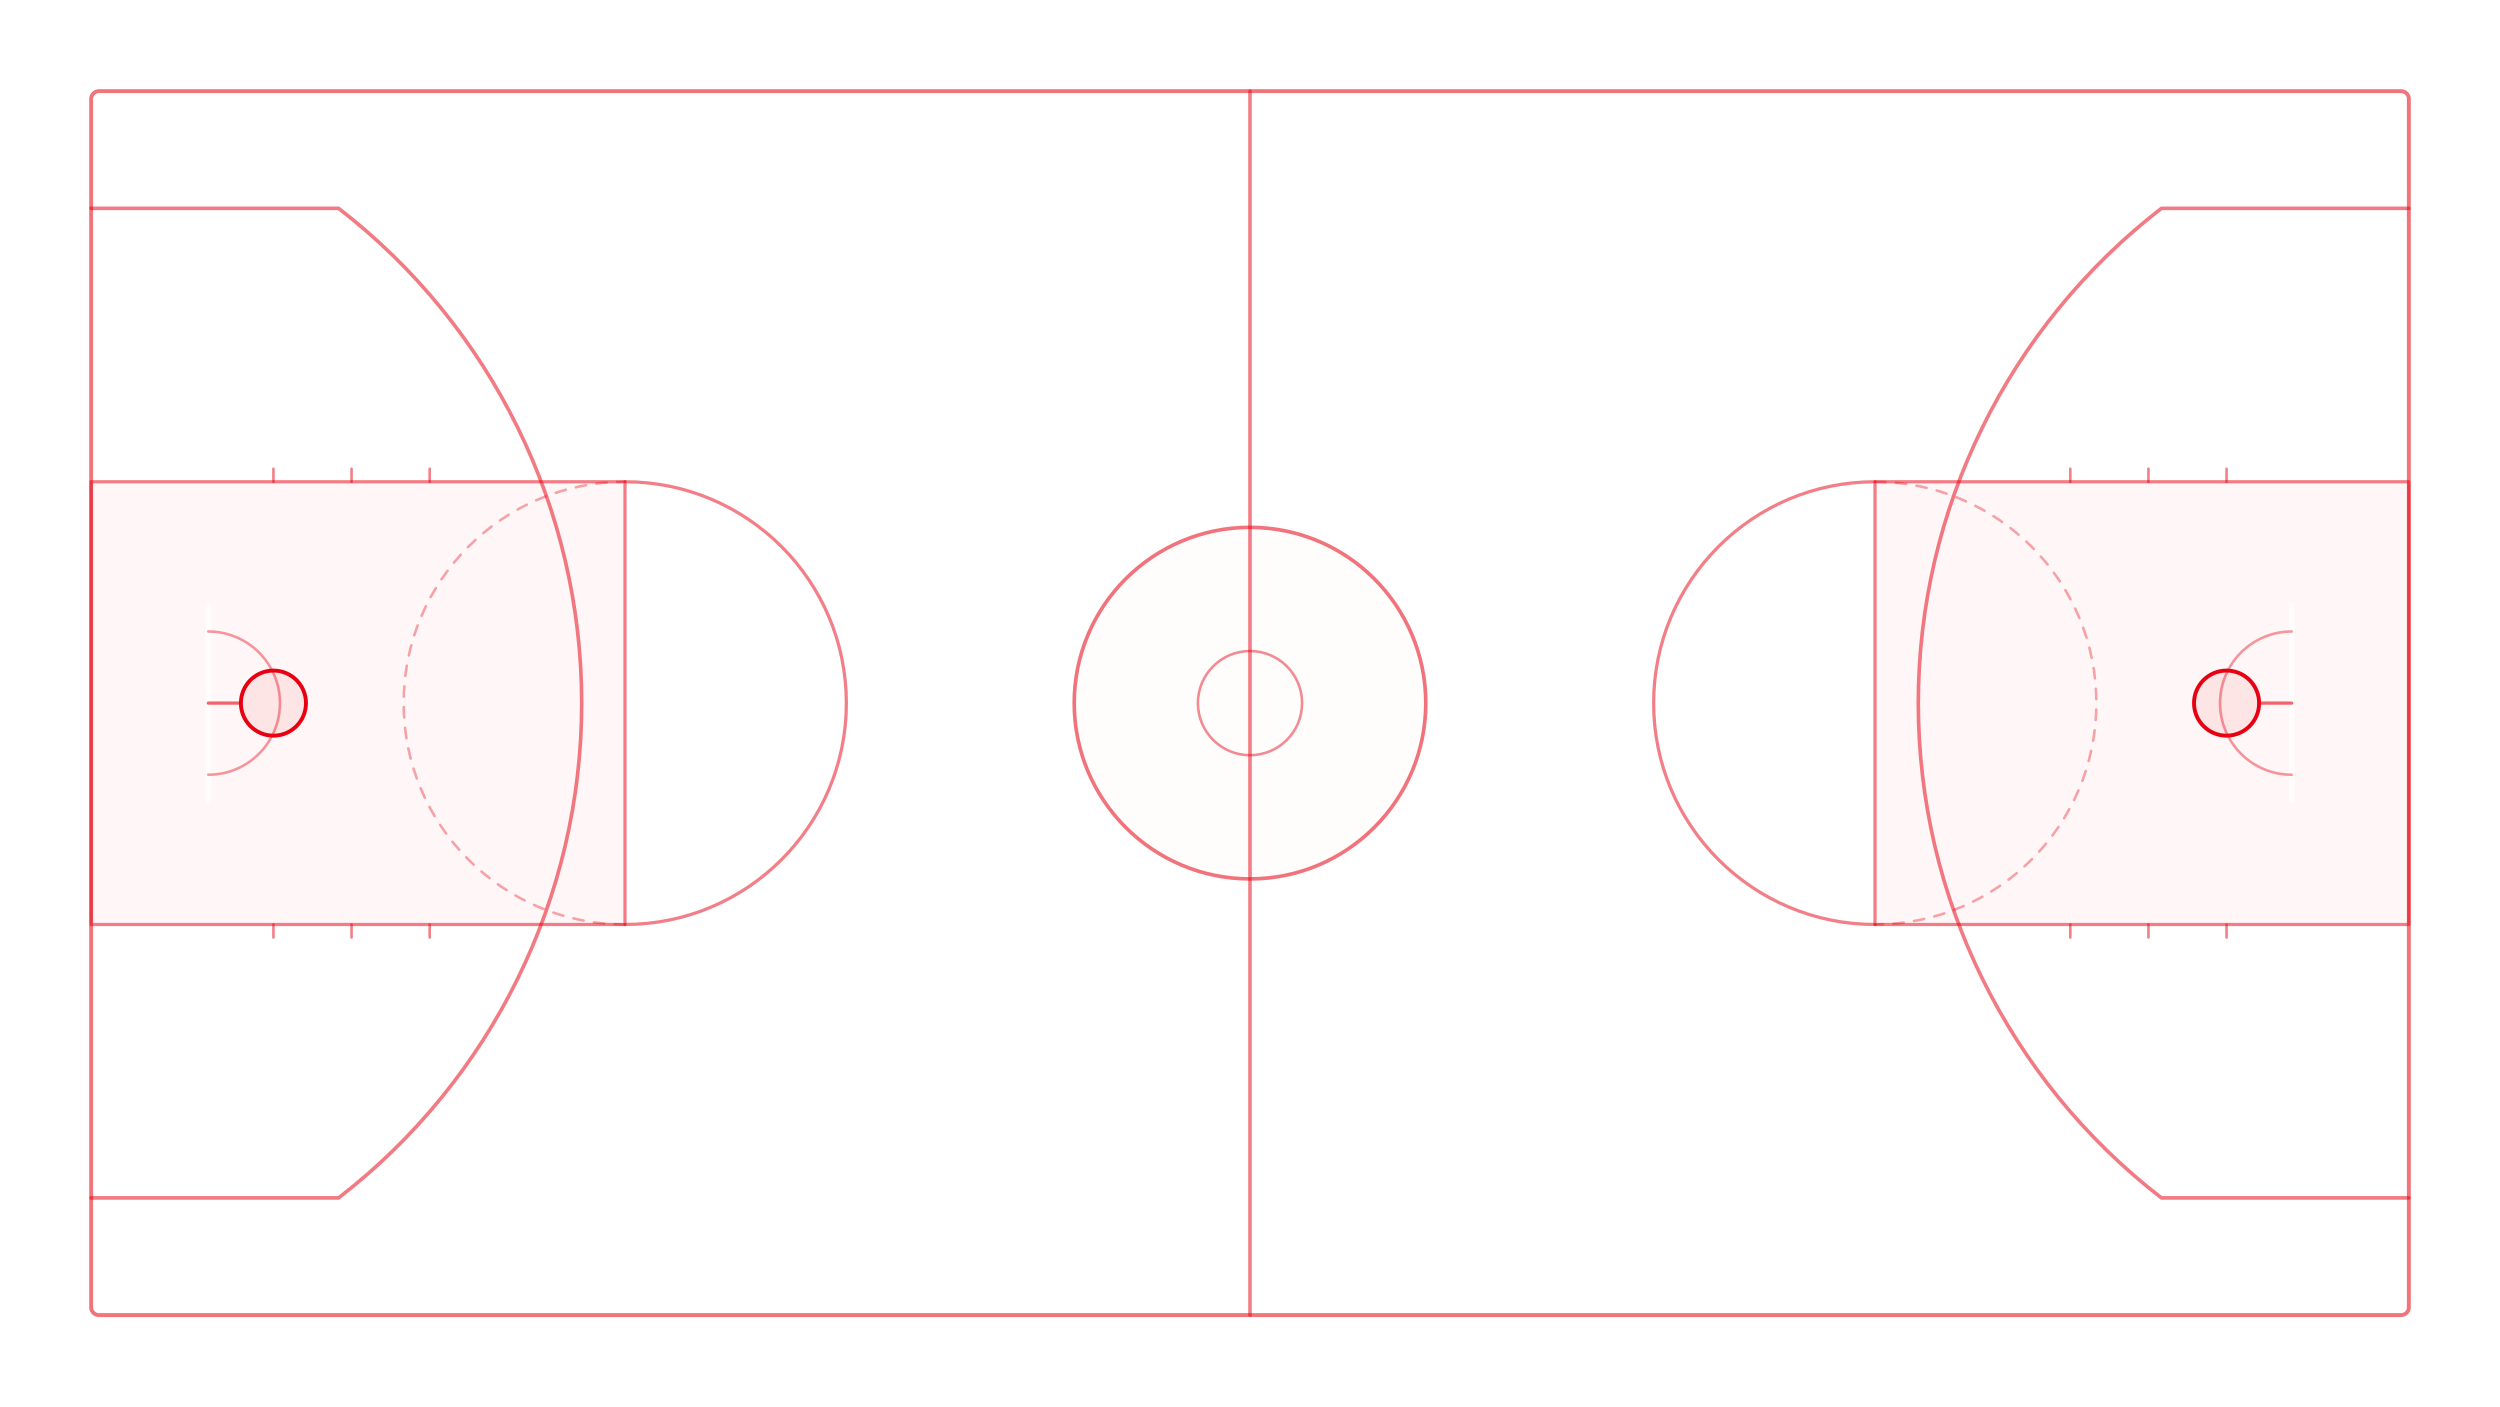
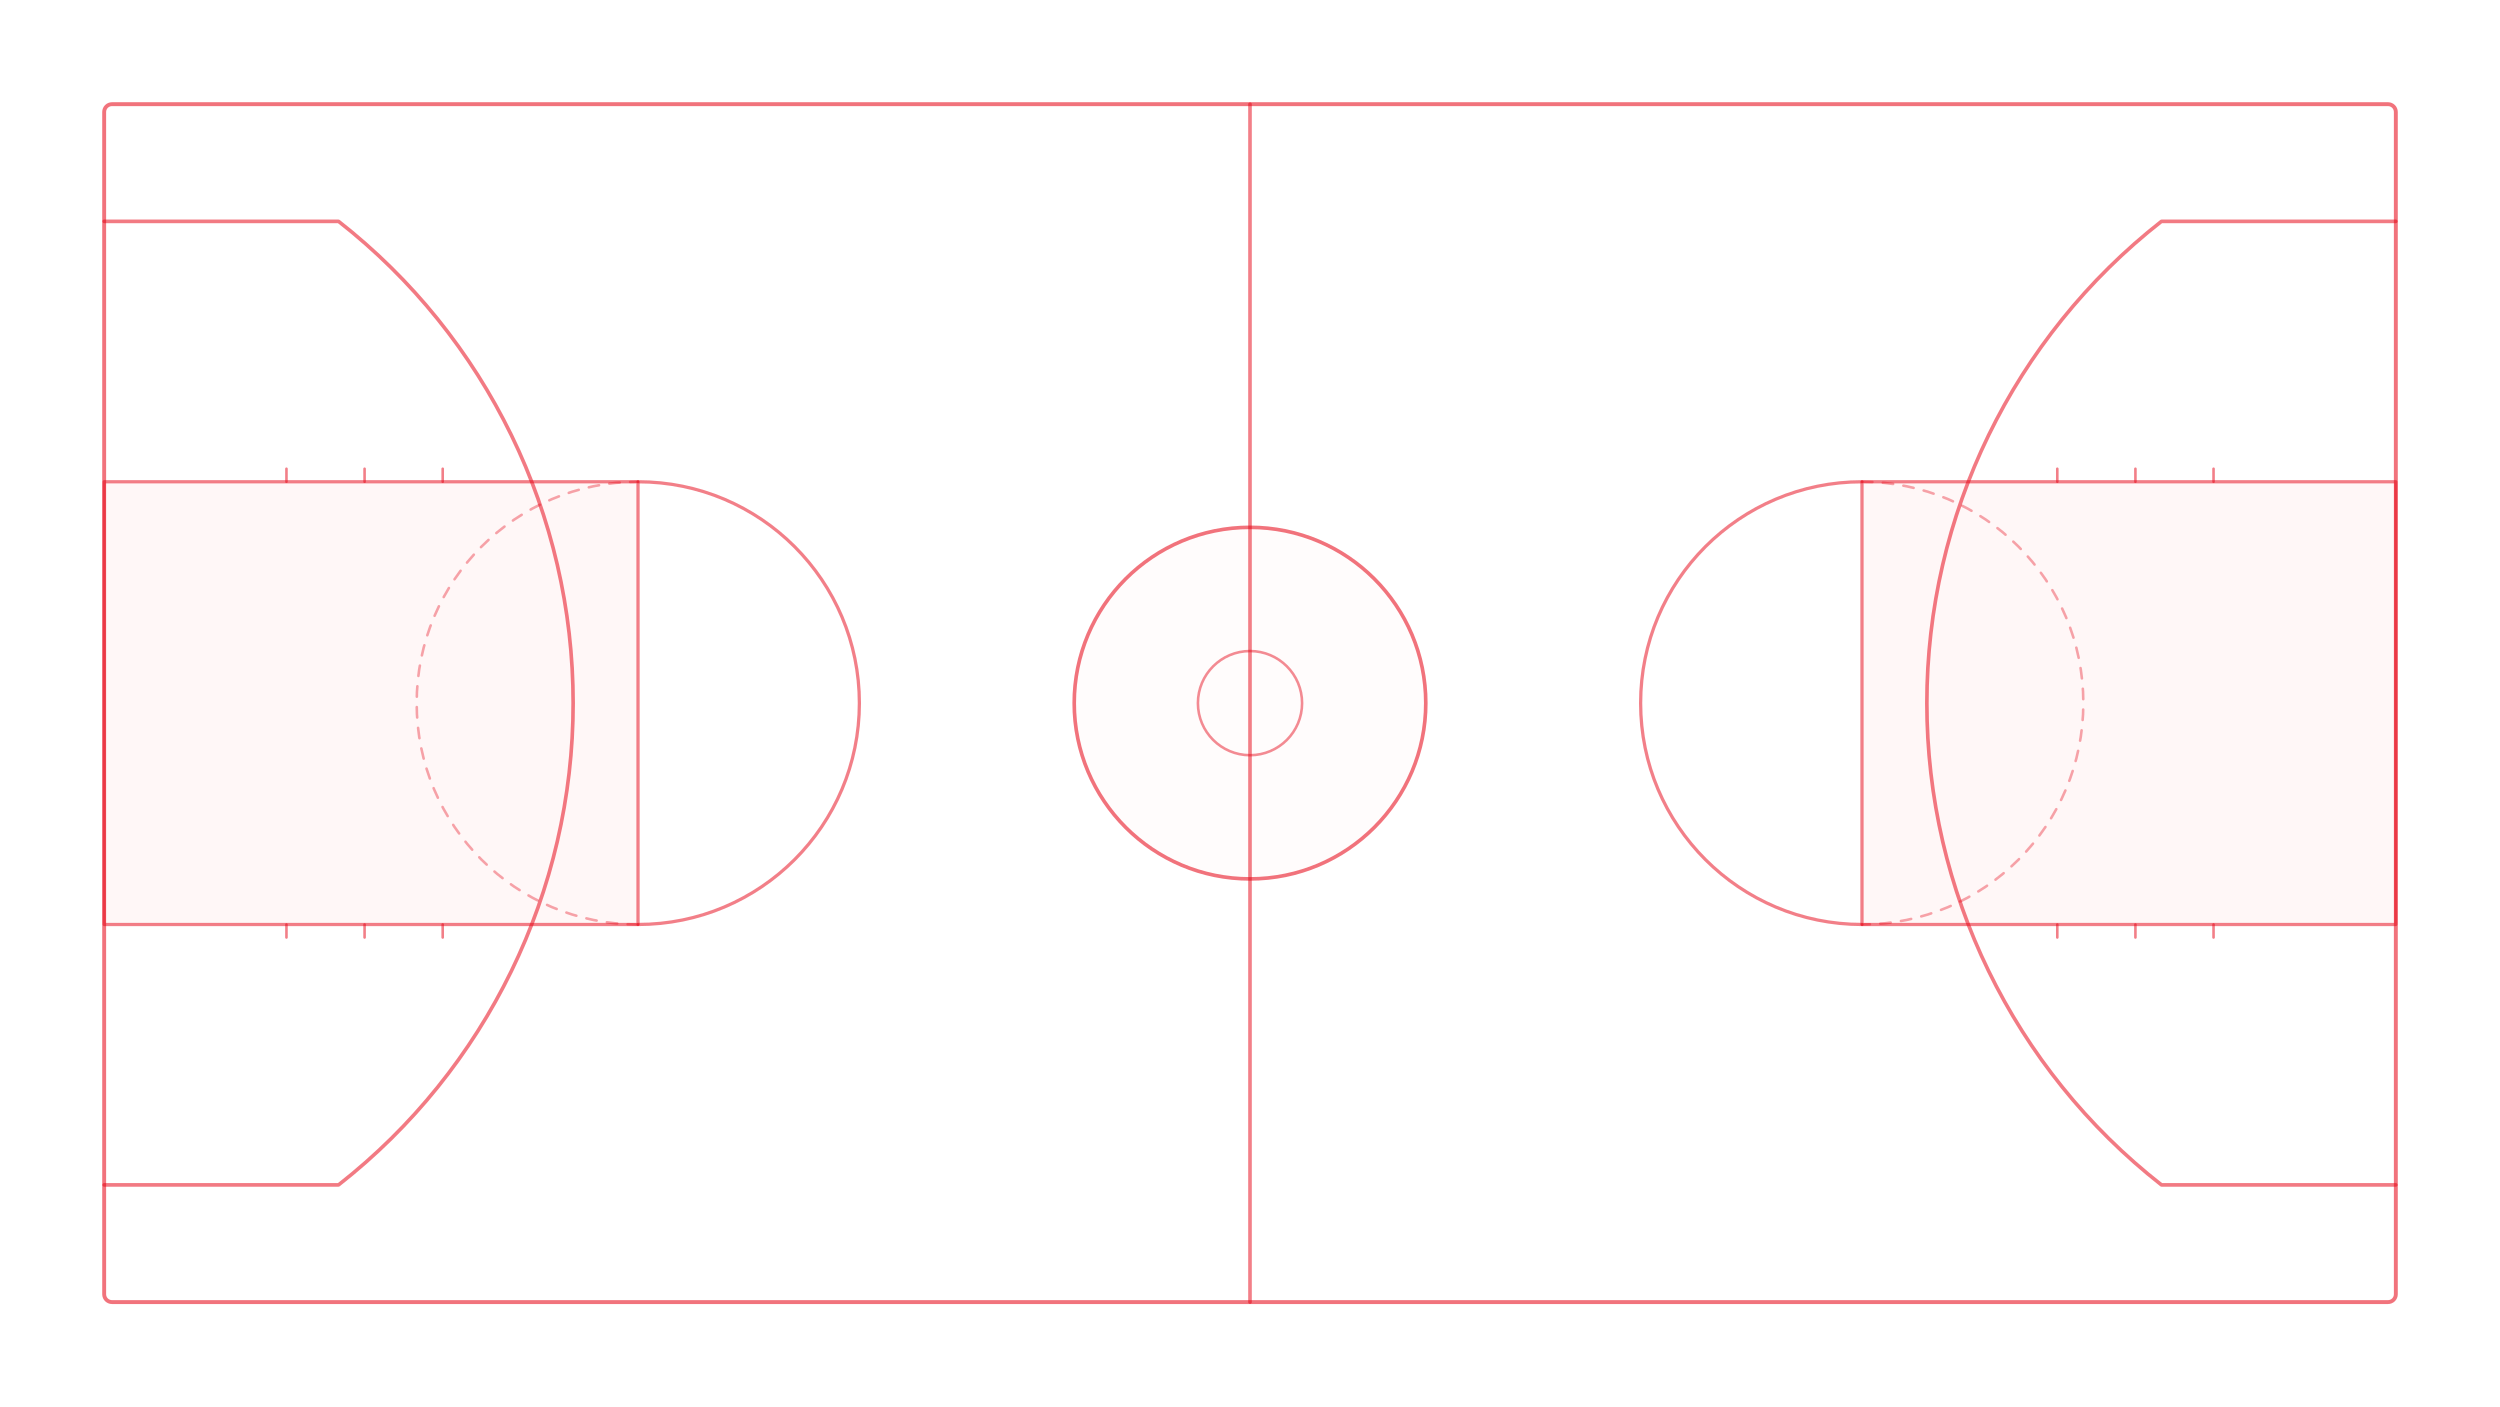
<svg xmlns="http://www.w3.org/2000/svg" viewBox="0 0 1920 1080" width="100%" height="100%" preserveAspectRatio="xMidYMid meet">
  <defs>
    <filter id="courtRedGlow" x="-20%" y="-20%" width="140%" height="140%">
      <feGaussianBlur stdDeviation="3" result="blur" />
      <feComposite in="SourceGraphic" in2="blur" operator="over" />
    </filter>
-     <linearGradient id="courtFadeGrad" x1="0%" y1="0%" x2="100%" y2="0%">
-       <stop offset="0%" stop-color="#e60012" stop-opacity="0.35" />
-       <stop offset="50%" stop-color="#e60012" stop-opacity="0.55" />
-       <stop offset="100%" stop-color="#e60012" stop-opacity="0.35" />
-     </linearGradient>
  </defs>
-   <g stroke="rgba(230, 0, 18, 0.42)" stroke-width="2.5" fill="none" stroke-linecap="round" stroke-linejoin="round">
-     <rect x="70" y="70" width="1780" height="940" rx="6" stroke="rgba(230, 0, 18, 0.55)" stroke-width="3" />
-     <line x1="960" y1="70" x2="960" y2="1010" stroke="rgba(230, 0, 18, 0.5)" stroke-width="2.8" />
+   <g stroke="rgba(230, 0, 18, 0.44)" stroke-width="2.5" fill="none" stroke-linecap="round" stroke-linejoin="round">
+     <rect x="80" y="80" width="1760" height="920" rx="6" stroke="rgba(230, 0, 18, 0.55)" stroke-width="3" />
+     <line x1="960" y1="80" x2="960" y2="1000" stroke="rgba(230, 0, 18, 0.5)" stroke-width="2.8" />
    <circle cx="960" cy="540" r="135" stroke="rgba(230, 0, 18, 0.55)" stroke-width="2.8" fill="rgba(230, 0, 18, 0.015)" />
    <circle cx="960" cy="540" r="40" stroke="rgba(230, 0, 18, 0.45)" stroke-width="2" />
-     <rect x="70" y="370" width="410" height="340" fill="rgba(230, 0, 18, 0.035)" stroke="rgba(230, 0, 18, 0.5)" stroke-width="2.5" />
-     <path d="M 480 370 A 170 170 0 0 1 480 710" stroke="rgba(230, 0, 18, 0.5)" stroke-width="2.5" />
-     <path d="M 480 710 A 170 170 0 0 1 480 370" stroke="rgba(230, 0, 18, 0.35)" stroke-width="2" stroke-dasharray="8 8" />
-     <path d="M 70 160 L 260 160 A 480 480 0 0 1 260 920 L 70 920" stroke="rgba(230, 0, 18, 0.52)" stroke-width="2.8" />
-     <line x1="160" y1="465" x2="160" y2="615" stroke="rgba(255, 255, 255, 0.65)" stroke-width="4.5" />
-     <line x1="160" y1="540" x2="185" y2="540" stroke="rgba(230, 0, 18, 0.6)" stroke-width="2.5" />
-     <circle cx="210" cy="540" r="25" stroke="#e60012" stroke-width="3" fill="rgba(230, 0, 18, 0.08)" />
-     <path d="M 160 485 A 55 55 0 0 1 160 595" stroke="rgba(230, 0, 18, 0.4)" stroke-width="2" />
-     <line x1="210" y1="360" x2="210" y2="370" stroke="rgba(230, 0, 18, 0.5)" stroke-width="2" />
-     <line x1="270" y1="360" x2="270" y2="370" stroke="rgba(230, 0, 18, 0.5)" stroke-width="2" />
-     <line x1="330" y1="360" x2="330" y2="370" stroke="rgba(230, 0, 18, 0.5)" stroke-width="2" />
-     <line x1="210" y1="710" x2="210" y2="720" stroke="rgba(230, 0, 18, 0.5)" stroke-width="2" />
-     <line x1="270" y1="710" x2="270" y2="720" stroke="rgba(230, 0, 18, 0.5)" stroke-width="2" />
-     <line x1="330" y1="710" x2="330" y2="720" stroke="rgba(230, 0, 18, 0.5)" stroke-width="2" />
-     <rect x="1440" y="370" width="410" height="340" fill="rgba(230, 0, 18, 0.035)" stroke="rgba(230, 0, 18, 0.5)" stroke-width="2.5" />
-     <path d="M 1440 710 A 170 170 0 0 1 1440 370" stroke="rgba(230, 0, 18, 0.5)" stroke-width="2.5" />
-     <path d="M 1440 370 A 170 170 0 0 1 1440 710" stroke="rgba(230, 0, 18, 0.35)" stroke-width="2" stroke-dasharray="8 8" />
-     <path d="M 1850 160 L 1660 160 A 480 480 0 0 0 1660 920 L 1850 920" stroke="rgba(230, 0, 18, 0.52)" stroke-width="2.8" />
-     <line x1="1760" y1="465" x2="1760" y2="615" stroke="rgba(255, 255, 255, 0.65)" stroke-width="4.5" />
-     <line x1="1760" y1="540" x2="1735" y2="540" stroke="rgba(230, 0, 18, 0.6)" stroke-width="2.5" />
-     <circle cx="1710" cy="540" r="25" stroke="#e60012" stroke-width="3" fill="rgba(230, 0, 18, 0.08)" />
-     <path d="M 1760 485 A 55 55 0 0 0 1760 595" stroke="rgba(230, 0, 18, 0.4)" stroke-width="2" />
-     <line x1="1710" y1="360" x2="1710" y2="370" stroke="rgba(230, 0, 18, 0.5)" stroke-width="2" />
-     <line x1="1650" y1="360" x2="1650" y2="370" stroke="rgba(230, 0, 18, 0.5)" stroke-width="2" />
-     <line x1="1590" y1="360" x2="1590" y2="370" stroke="rgba(230, 0, 18, 0.5)" stroke-width="2" />
-     <line x1="1710" y1="710" x2="1710" y2="720" stroke="rgba(230, 0, 18, 0.5)" stroke-width="2" />
-     <line x1="1650" y1="710" x2="1650" y2="720" stroke="rgba(230, 0, 18, 0.5)" stroke-width="2" />
-     <line x1="1590" y1="710" x2="1590" y2="720" stroke="rgba(230, 0, 18, 0.5)" stroke-width="2" />
+     <rect x="80" y="370" width="410" height="340" fill="rgba(230, 0, 18, 0.035)" stroke="rgba(230, 0, 18, 0.5)" stroke-width="2.5" />
+     <path d="M 490 370 A 170 170 0 0 1 490 710" stroke="rgba(230, 0, 18, 0.5)" stroke-width="2.5" />
+     <path d="M 490 710 A 170 170 0 0 1 490 370" stroke="rgba(230, 0, 18, 0.35)" stroke-width="2" stroke-dasharray="8 8" />
+     <path d="M 80 170 L 260 170 A 470 470 0 0 1 260 910 L 80 910" stroke="rgba(230, 0, 18, 0.52)" stroke-width="2.8" />
+     <line x1="220" y1="360" x2="220" y2="370" stroke="rgba(230, 0, 18, 0.5)" stroke-width="2" />
+     <line x1="280" y1="360" x2="280" y2="370" stroke="rgba(230, 0, 18, 0.5)" stroke-width="2" />
+     <line x1="340" y1="360" x2="340" y2="370" stroke="rgba(230, 0, 18, 0.5)" stroke-width="2" />
+     <line x1="220" y1="710" x2="220" y2="720" stroke="rgba(230, 0, 18, 0.5)" stroke-width="2" />
+     <line x1="280" y1="710" x2="280" y2="720" stroke="rgba(230, 0, 18, 0.5)" stroke-width="2" />
+     <line x1="340" y1="710" x2="340" y2="720" stroke="rgba(230, 0, 18, 0.5)" stroke-width="2" />
+     <rect x="1430" y="370" width="410" height="340" fill="rgba(230, 0, 18, 0.035)" stroke="rgba(230, 0, 18, 0.5)" stroke-width="2.5" />
+     <path d="M 1430 710 A 170 170 0 0 1 1430 370" stroke="rgba(230, 0, 18, 0.5)" stroke-width="2.5" />
+     <path d="M 1430 370 A 170 170 0 0 1 1430 710" stroke="rgba(230, 0, 18, 0.35)" stroke-width="2" stroke-dasharray="8 8" />
+     <path d="M 1840 170 L 1660 170 A 470 470 0 0 0 1660 910 L 1840 910" stroke="rgba(230, 0, 18, 0.52)" stroke-width="2.8" />
+     <line x1="1700" y1="360" x2="1700" y2="370" stroke="rgba(230, 0, 18, 0.5)" stroke-width="2" />
+     <line x1="1640" y1="360" x2="1640" y2="370" stroke="rgba(230, 0, 18, 0.5)" stroke-width="2" />
+     <line x1="1580" y1="360" x2="1580" y2="370" stroke="rgba(230, 0, 18, 0.5)" stroke-width="2" />
+     <line x1="1700" y1="710" x2="1700" y2="720" stroke="rgba(230, 0, 18, 0.5)" stroke-width="2" />
+     <line x1="1640" y1="710" x2="1640" y2="720" stroke="rgba(230, 0, 18, 0.5)" stroke-width="2" />
+     <line x1="1580" y1="710" x2="1580" y2="720" stroke="rgba(230, 0, 18, 0.5)" stroke-width="2" />
  </g>
</svg>
